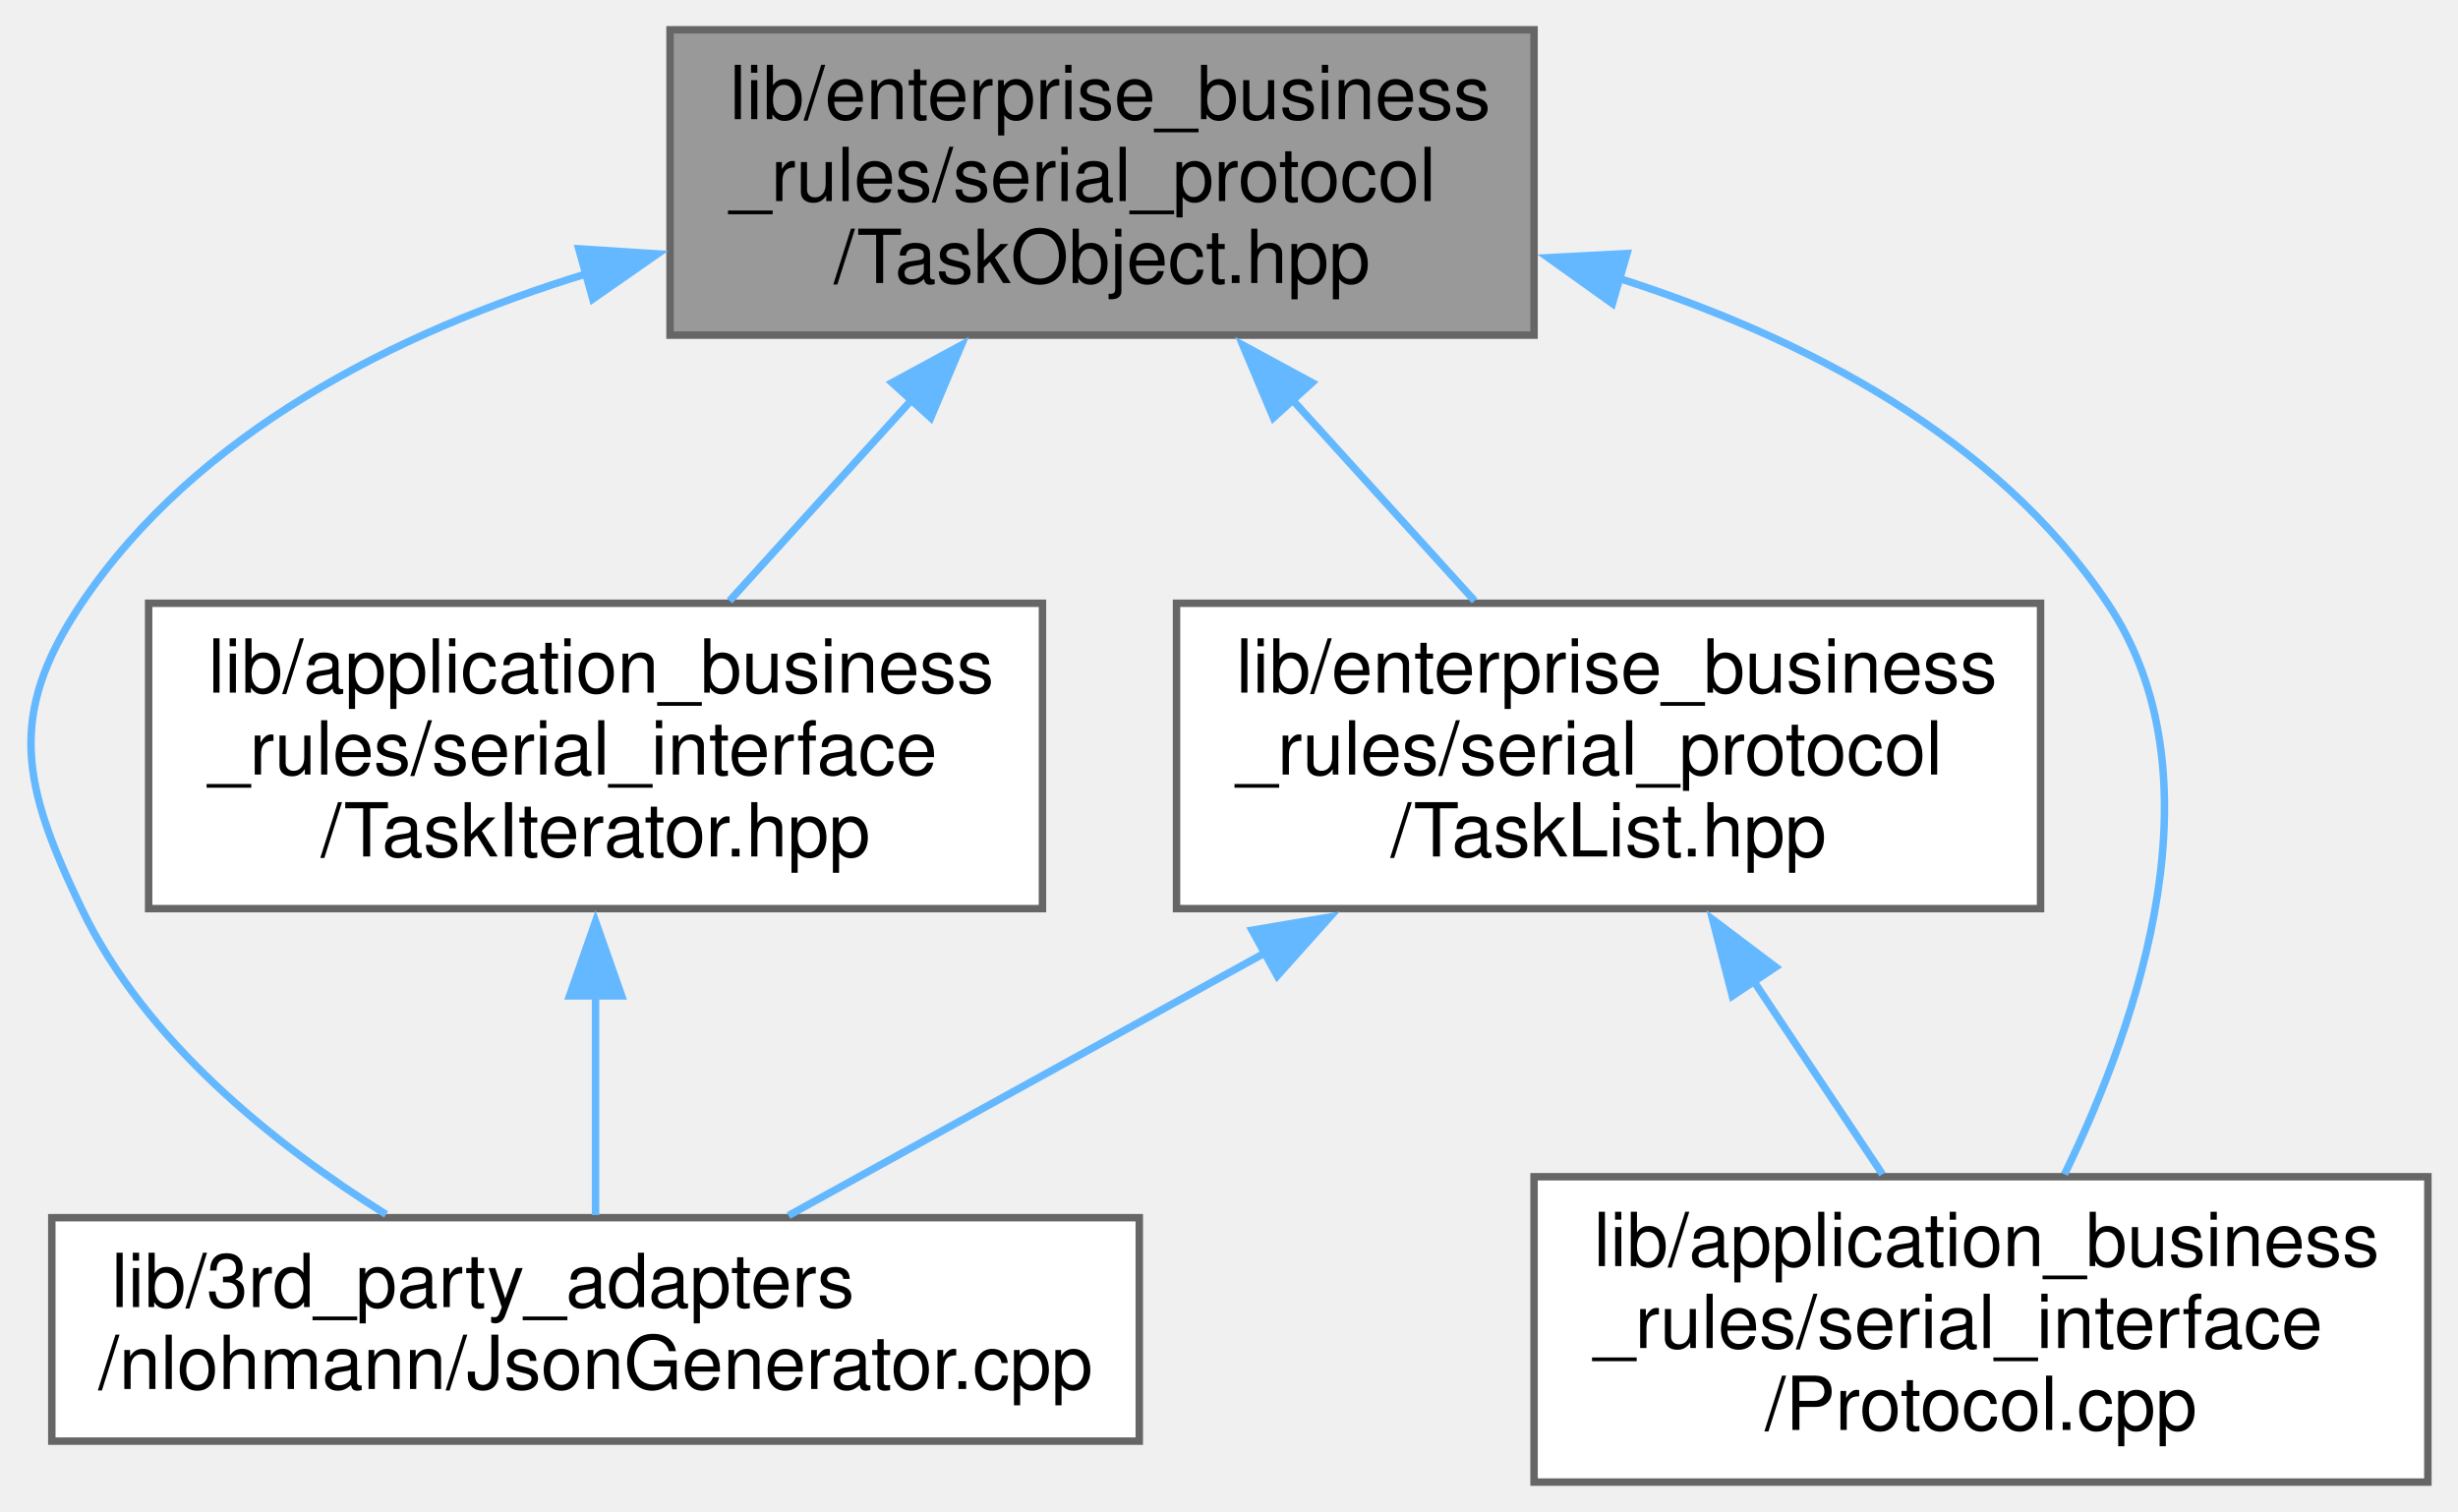
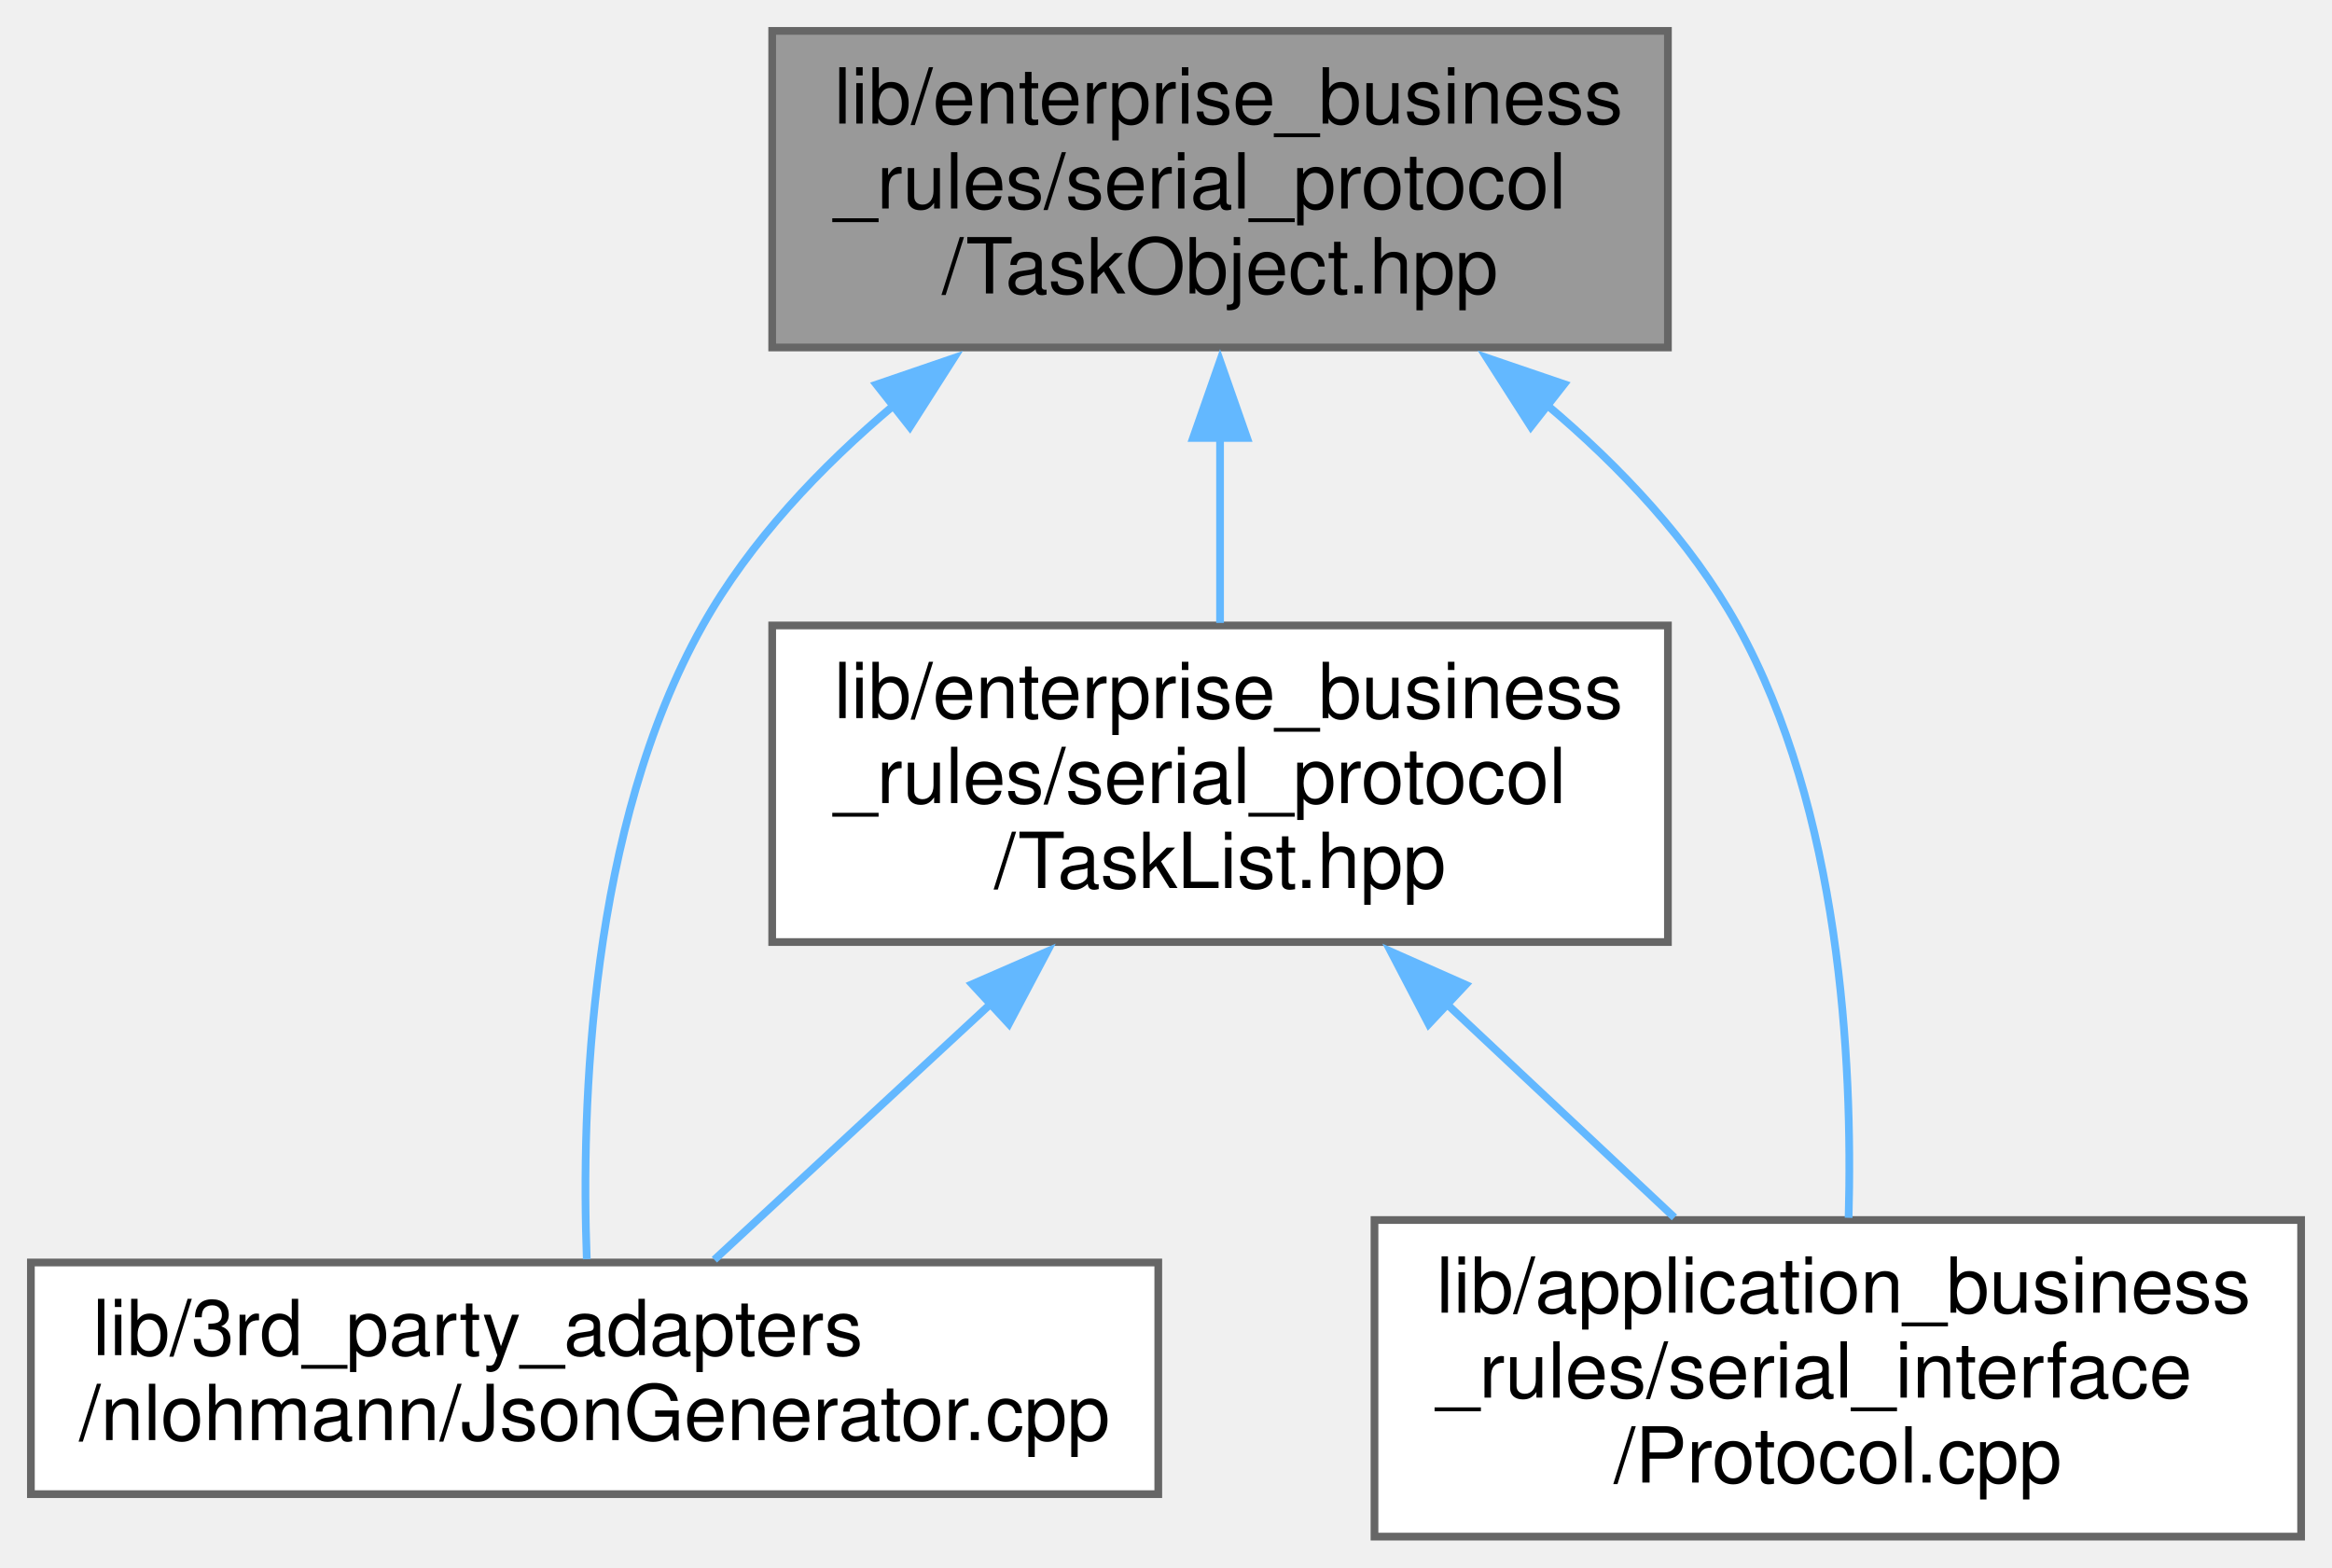
- <svg xmlns="http://www.w3.org/2000/svg" xmlns:xlink="http://www.w3.org/1999/xlink" width="330pt" height="203pt" viewBox="0.00 0.00 329.91 203.00">
+ <svg xmlns="http://www.w3.org/2000/svg" xmlns:xlink="http://www.w3.org/1999/xlink" width="302pt" height="203pt" viewBox="0.00 0.00 302.00 203.00">
  <g id="graph0" class="graph" transform="scale(1 1) rotate(0) translate(4 199)">
    <g id="node1" class="node">
      <g id="a_node1">
        <a xlink:title=" ">
-           <polygon fill="#999999" stroke="#666666" points="201.91,-195 85.91,-195 85.91,-154 201.91,-154 201.91,-195" />
-           <text text-anchor="start" x="93.91" y="-183" font-family="Helvetica,sans-Serif" font-size="10.00">lib/enterprise_business</text>
-           <text text-anchor="start" x="93.91" y="-172" font-family="Helvetica,sans-Serif" font-size="10.00">_rules/serial_protocol</text>
-           <text text-anchor="middle" x="143.91" y="-161" font-family="Helvetica,sans-Serif" font-size="10.00">/TaskObject.hpp</text>
+           <polygon fill="#999999" stroke="#666666" points="212,-195 96,-195 96,-154 212,-154 212,-195" />
+           <text text-anchor="start" x="104" y="-183" font-family="Helvetica,sans-Serif" font-size="10.00">lib/enterprise_business</text>
+           <text text-anchor="start" x="104" y="-172" font-family="Helvetica,sans-Serif" font-size="10.00">_rules/serial_protocol</text>
+           <text text-anchor="middle" x="154" y="-161" font-family="Helvetica,sans-Serif" font-size="10.00">/TaskObject.hpp</text>
        </a>
      </g>
    </g>
    <g id="node2" class="node">
      <g id="a_node2">
        <a xlink:href="JsonGenerator_8cpp.xhtml" target="_top" xlink:title=" ">
-           <polygon fill="white" stroke="#666666" points="148.91,-35.5 2.91,-35.5 2.91,-5.5 148.91,-5.5 148.91,-35.5" />
-           <text text-anchor="start" x="10.91" y="-23.5" font-family="Helvetica,sans-Serif" font-size="10.00">lib/3rd_party_adapters</text>
-           <text text-anchor="middle" x="75.91" y="-12.5" font-family="Helvetica,sans-Serif" font-size="10.00">/nlohmann/JsonGenerator.cpp</text>
+           <polygon fill="white" stroke="#666666" points="146,-35.5 0,-35.5 0,-5.5 146,-5.5 146,-35.5" />
+           <text text-anchor="start" x="8" y="-23.5" font-family="Helvetica,sans-Serif" font-size="10.00">lib/3rd_party_adapters</text>
+           <text text-anchor="middle" x="73" y="-12.5" font-family="Helvetica,sans-Serif" font-size="10.00">/nlohmann/JsonGenerator.cpp</text>
        </a>
      </g>
    </g>
    <g id="edge1" class="edge">
-       <path fill="none" stroke="#63b8ff" d="M74.75,-162.26C49.02,-154.36 22.35,-140.9 6.91,-118 -3.27,-102.89 -0.96,-93.43 6.91,-77 15.42,-59.25 32.67,-45.38 47.79,-35.94" />
-       <polygon fill="#63b8ff" stroke="#63b8ff" points="73.66,-165.59 84.23,-164.91 75.54,-158.85 73.66,-165.59" />
+       <path fill="none" stroke="#63b8ff" d="M111.86,-146.6C102.27,-138.54 93.11,-128.89 87,-118 72.33,-91.87 71.25,-55.74 71.99,-35.93" />
+       <polygon fill="#63b8ff" stroke="#63b8ff" points="109.5,-149.2 119.53,-152.63 113.83,-143.7 109.5,-149.2" />
    </g>
    <g id="node3" class="node">
      <g id="a_node3">
        <a xlink:href="Protocol_8cpp.xhtml" target="_top" xlink:title=" ">
-           <polygon fill="white" stroke="#666666" points="321.91,-41 201.91,-41 201.91,0 321.91,0 321.91,-41" />
-           <text text-anchor="start" x="209.91" y="-29" font-family="Helvetica,sans-Serif" font-size="10.00">lib/application_business</text>
-           <text text-anchor="start" x="209.91" y="-18" font-family="Helvetica,sans-Serif" font-size="10.00">_rules/serial_interface</text>
-           <text text-anchor="middle" x="261.91" y="-7" font-family="Helvetica,sans-Serif" font-size="10.00">/Protocol.cpp</text>
+           <polygon fill="white" stroke="#666666" points="294,-41 174,-41 174,0 294,0 294,-41" />
+           <text text-anchor="start" x="182" y="-29" font-family="Helvetica,sans-Serif" font-size="10.00">lib/application_business</text>
+           <text text-anchor="start" x="182" y="-18" font-family="Helvetica,sans-Serif" font-size="10.00">_rules/serial_interface</text>
+           <text text-anchor="middle" x="234" y="-7" font-family="Helvetica,sans-Serif" font-size="10.00">/Protocol.cpp</text>
        </a>
      </g>
    </g>
    <g id="edge2" class="edge">
-       <path fill="none" stroke="#63b8ff" d="M213.36,-161.61C238.33,-153.62 263.98,-140.28 278.91,-118 294.35,-94.96 283.24,-62.14 273.13,-41.33" />
-       <polygon fill="#63b8ff" stroke="#63b8ff" points="212.43,-158.24 203.81,-164.4 214.39,-164.96 212.43,-158.24" />
+       <path fill="none" stroke="#63b8ff" d="M196.22,-146.65C205.81,-138.58 214.94,-128.92 221,-118 234.28,-94.05 235.96,-61.77 235.4,-41.29" />
+       <polygon fill="#63b8ff" stroke="#63b8ff" points="194.25,-143.74 188.54,-152.67 198.57,-149.25 194.25,-143.74" />
    </g>
    <g id="node4" class="node">
      <g id="a_node4">
-         <a xlink:href="TaskIterator_8hpp.xhtml" target="_top" xlink:title=" ">
-           <polygon fill="white" stroke="#666666" points="135.91,-118 15.91,-118 15.91,-77 135.91,-77 135.91,-118" />
-           <text text-anchor="start" x="23.91" y="-106" font-family="Helvetica,sans-Serif" font-size="10.00">lib/application_business</text>
-           <text text-anchor="start" x="23.91" y="-95" font-family="Helvetica,sans-Serif" font-size="10.00">_rules/serial_interface</text>
-           <text text-anchor="middle" x="75.91" y="-84" font-family="Helvetica,sans-Serif" font-size="10.00">/TaskIterator.hpp</text>
+         <a xlink:href="TaskList_8hpp.xhtml" target="_top" xlink:title=" ">
+           <polygon fill="white" stroke="#666666" points="212,-118 96,-118 96,-77 212,-77 212,-118" />
+           <text text-anchor="start" x="104" y="-106" font-family="Helvetica,sans-Serif" font-size="10.00">lib/enterprise_business</text>
+           <text text-anchor="start" x="104" y="-95" font-family="Helvetica,sans-Serif" font-size="10.00">_rules/serial_protocol</text>
+           <text text-anchor="middle" x="154" y="-84" font-family="Helvetica,sans-Serif" font-size="10.00">/TaskList.hpp</text>
        </a>
      </g>
    </g>
    <g id="edge3" class="edge">
-       <path fill="none" stroke="#63b8ff" d="M118.49,-145.46C110.31,-136.44 101.43,-126.64 93.9,-118.33" />
-       <polygon fill="#63b8ff" stroke="#63b8ff" points="115.72,-147.62 125.03,-152.67 120.91,-142.91 115.72,-147.62" />
+       <path fill="none" stroke="#63b8ff" d="M154,-142.36C154,-134.24 154,-125.7 154,-118.33" />
+       <polygon fill="#63b8ff" stroke="#63b8ff" points="150.5,-142.28 154,-152.28 157.5,-142.28 150.5,-142.28" />
    </g>
-     <g id="node5" class="node">
-       <g id="a_node5">
-         <a xlink:href="TaskList_8hpp.xhtml" target="_top" xlink:title=" ">
-           <polygon fill="white" stroke="#666666" points="269.91,-118 153.91,-118 153.91,-77 269.91,-77 269.91,-118" />
-           <text text-anchor="start" x="161.91" y="-106" font-family="Helvetica,sans-Serif" font-size="10.00">lib/enterprise_business</text>
-           <text text-anchor="start" x="161.91" y="-95" font-family="Helvetica,sans-Serif" font-size="10.00">_rules/serial_protocol</text>
-           <text text-anchor="middle" x="211.91" y="-84" font-family="Helvetica,sans-Serif" font-size="10.00">/TaskList.hpp</text>
-         </a>
-       </g>
+     <g id="edge4" class="edge">
+       <path fill="none" stroke="#63b8ff" d="M124.56,-69.24C112.36,-57.94 98.7,-45.3 88.51,-35.86" />
+       <polygon fill="#63b8ff" stroke="#63b8ff" points="121.89,-71.54 131.61,-75.77 126.65,-66.4 121.89,-71.54" />
    </g>
    <g id="edge5" class="edge">
-       <path fill="none" stroke="#63b8ff" d="M169.34,-145.46C177.52,-136.44 186.4,-126.64 193.93,-118.33" />
-       <polygon fill="#63b8ff" stroke="#63b8ff" points="166.92,-142.91 162.8,-152.67 172.11,-147.62 166.92,-142.91" />
-     </g>
-     <g id="edge4" class="edge">
-       <path fill="none" stroke="#63b8ff" d="M75.91,-65.28C75.91,-55.07 75.91,-44.21 75.91,-35.86" />
-       <polygon fill="#63b8ff" stroke="#63b8ff" points="72.42,-65.28 75.91,-75.28 79.42,-65.28 72.42,-65.28" />
-     </g>
-     <g id="edge6" class="edge">
-       <path fill="none" stroke="#63b8ff" d="M165.95,-71.15C144.56,-59.36 119.91,-45.76 101.82,-35.79" />
-       <polygon fill="#63b8ff" stroke="#63b8ff" points="164.05,-74.1 174.5,-75.87 167.43,-67.97 164.05,-74.1" />
-     </g>
-     <g id="edge7" class="edge">
-       <path fill="none" stroke="#63b8ff" d="M231.35,-67.34C237.16,-58.63 243.38,-49.3 248.69,-41.33" />
-       <polygon fill="#63b8ff" stroke="#63b8ff" points="228.53,-65.27 225.89,-75.54 234.35,-69.16 228.53,-65.27" />
+       <path fill="none" stroke="#63b8ff" d="M183.32,-69.02C193.1,-59.84 203.8,-49.81 212.84,-41.33" />
+       <polygon fill="#63b8ff" stroke="#63b8ff" points="181.02,-66.37 176.12,-75.76 185.81,-71.47 181.02,-66.37" />
    </g>
  </g>
</svg>
